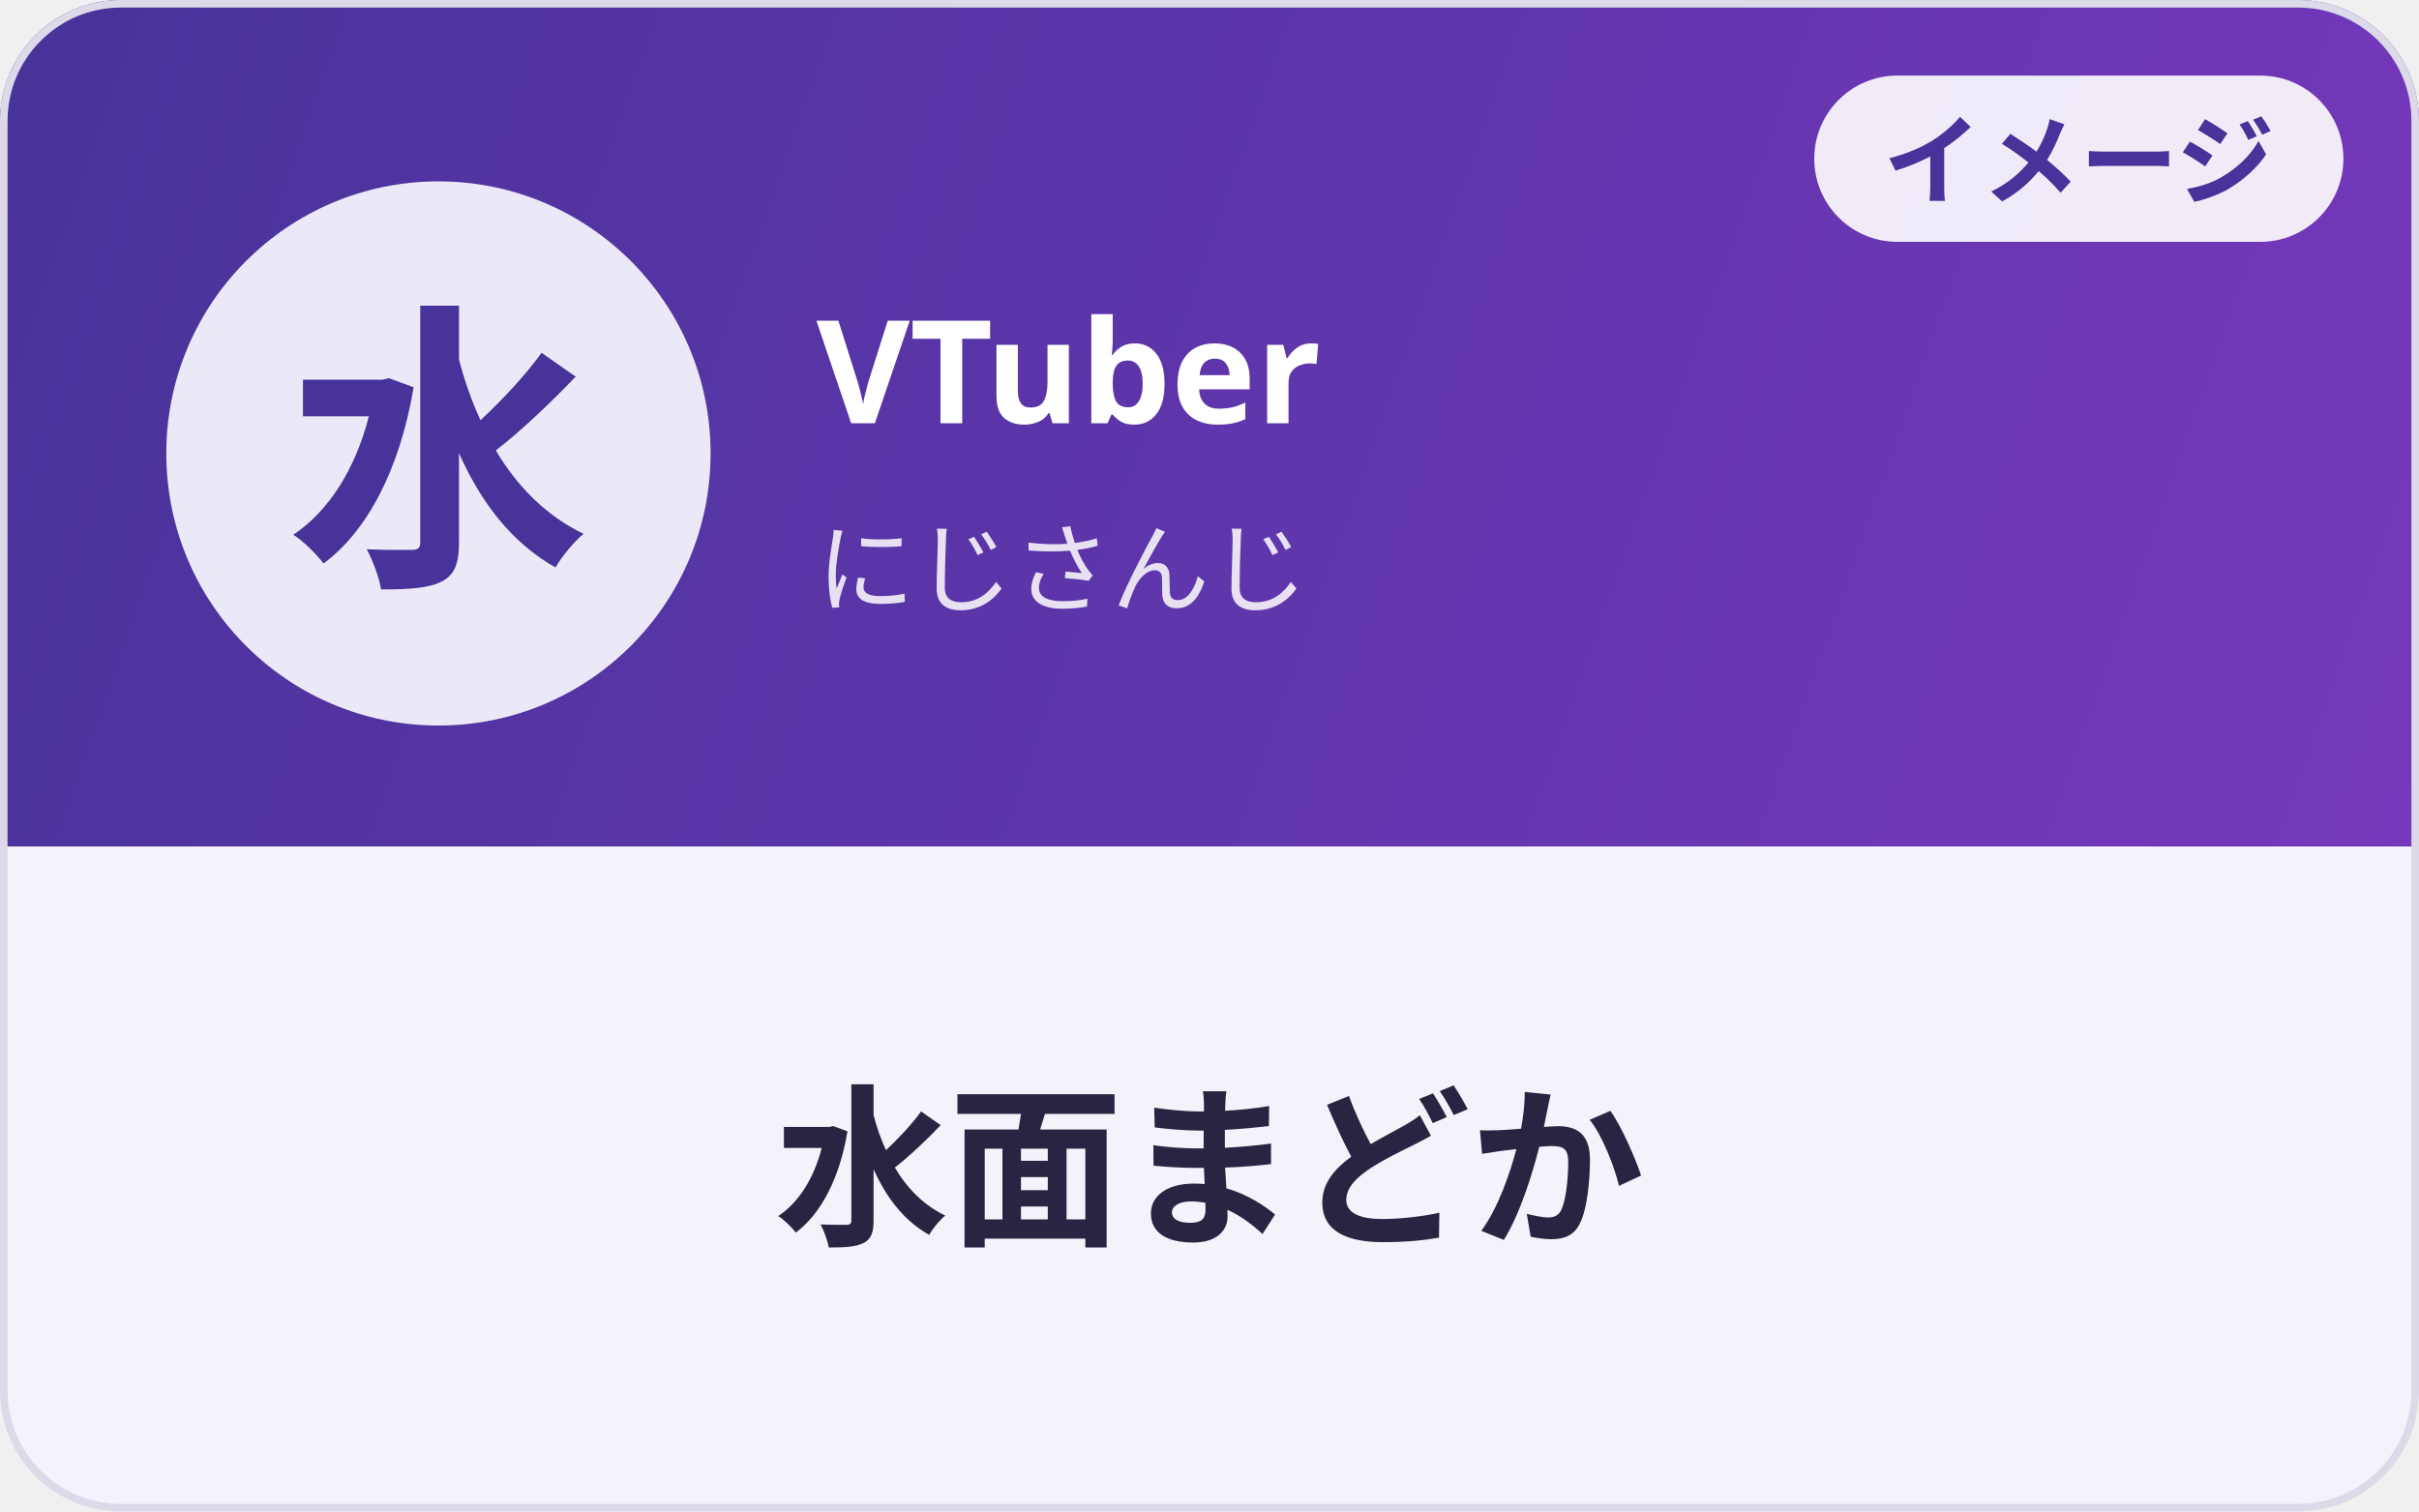
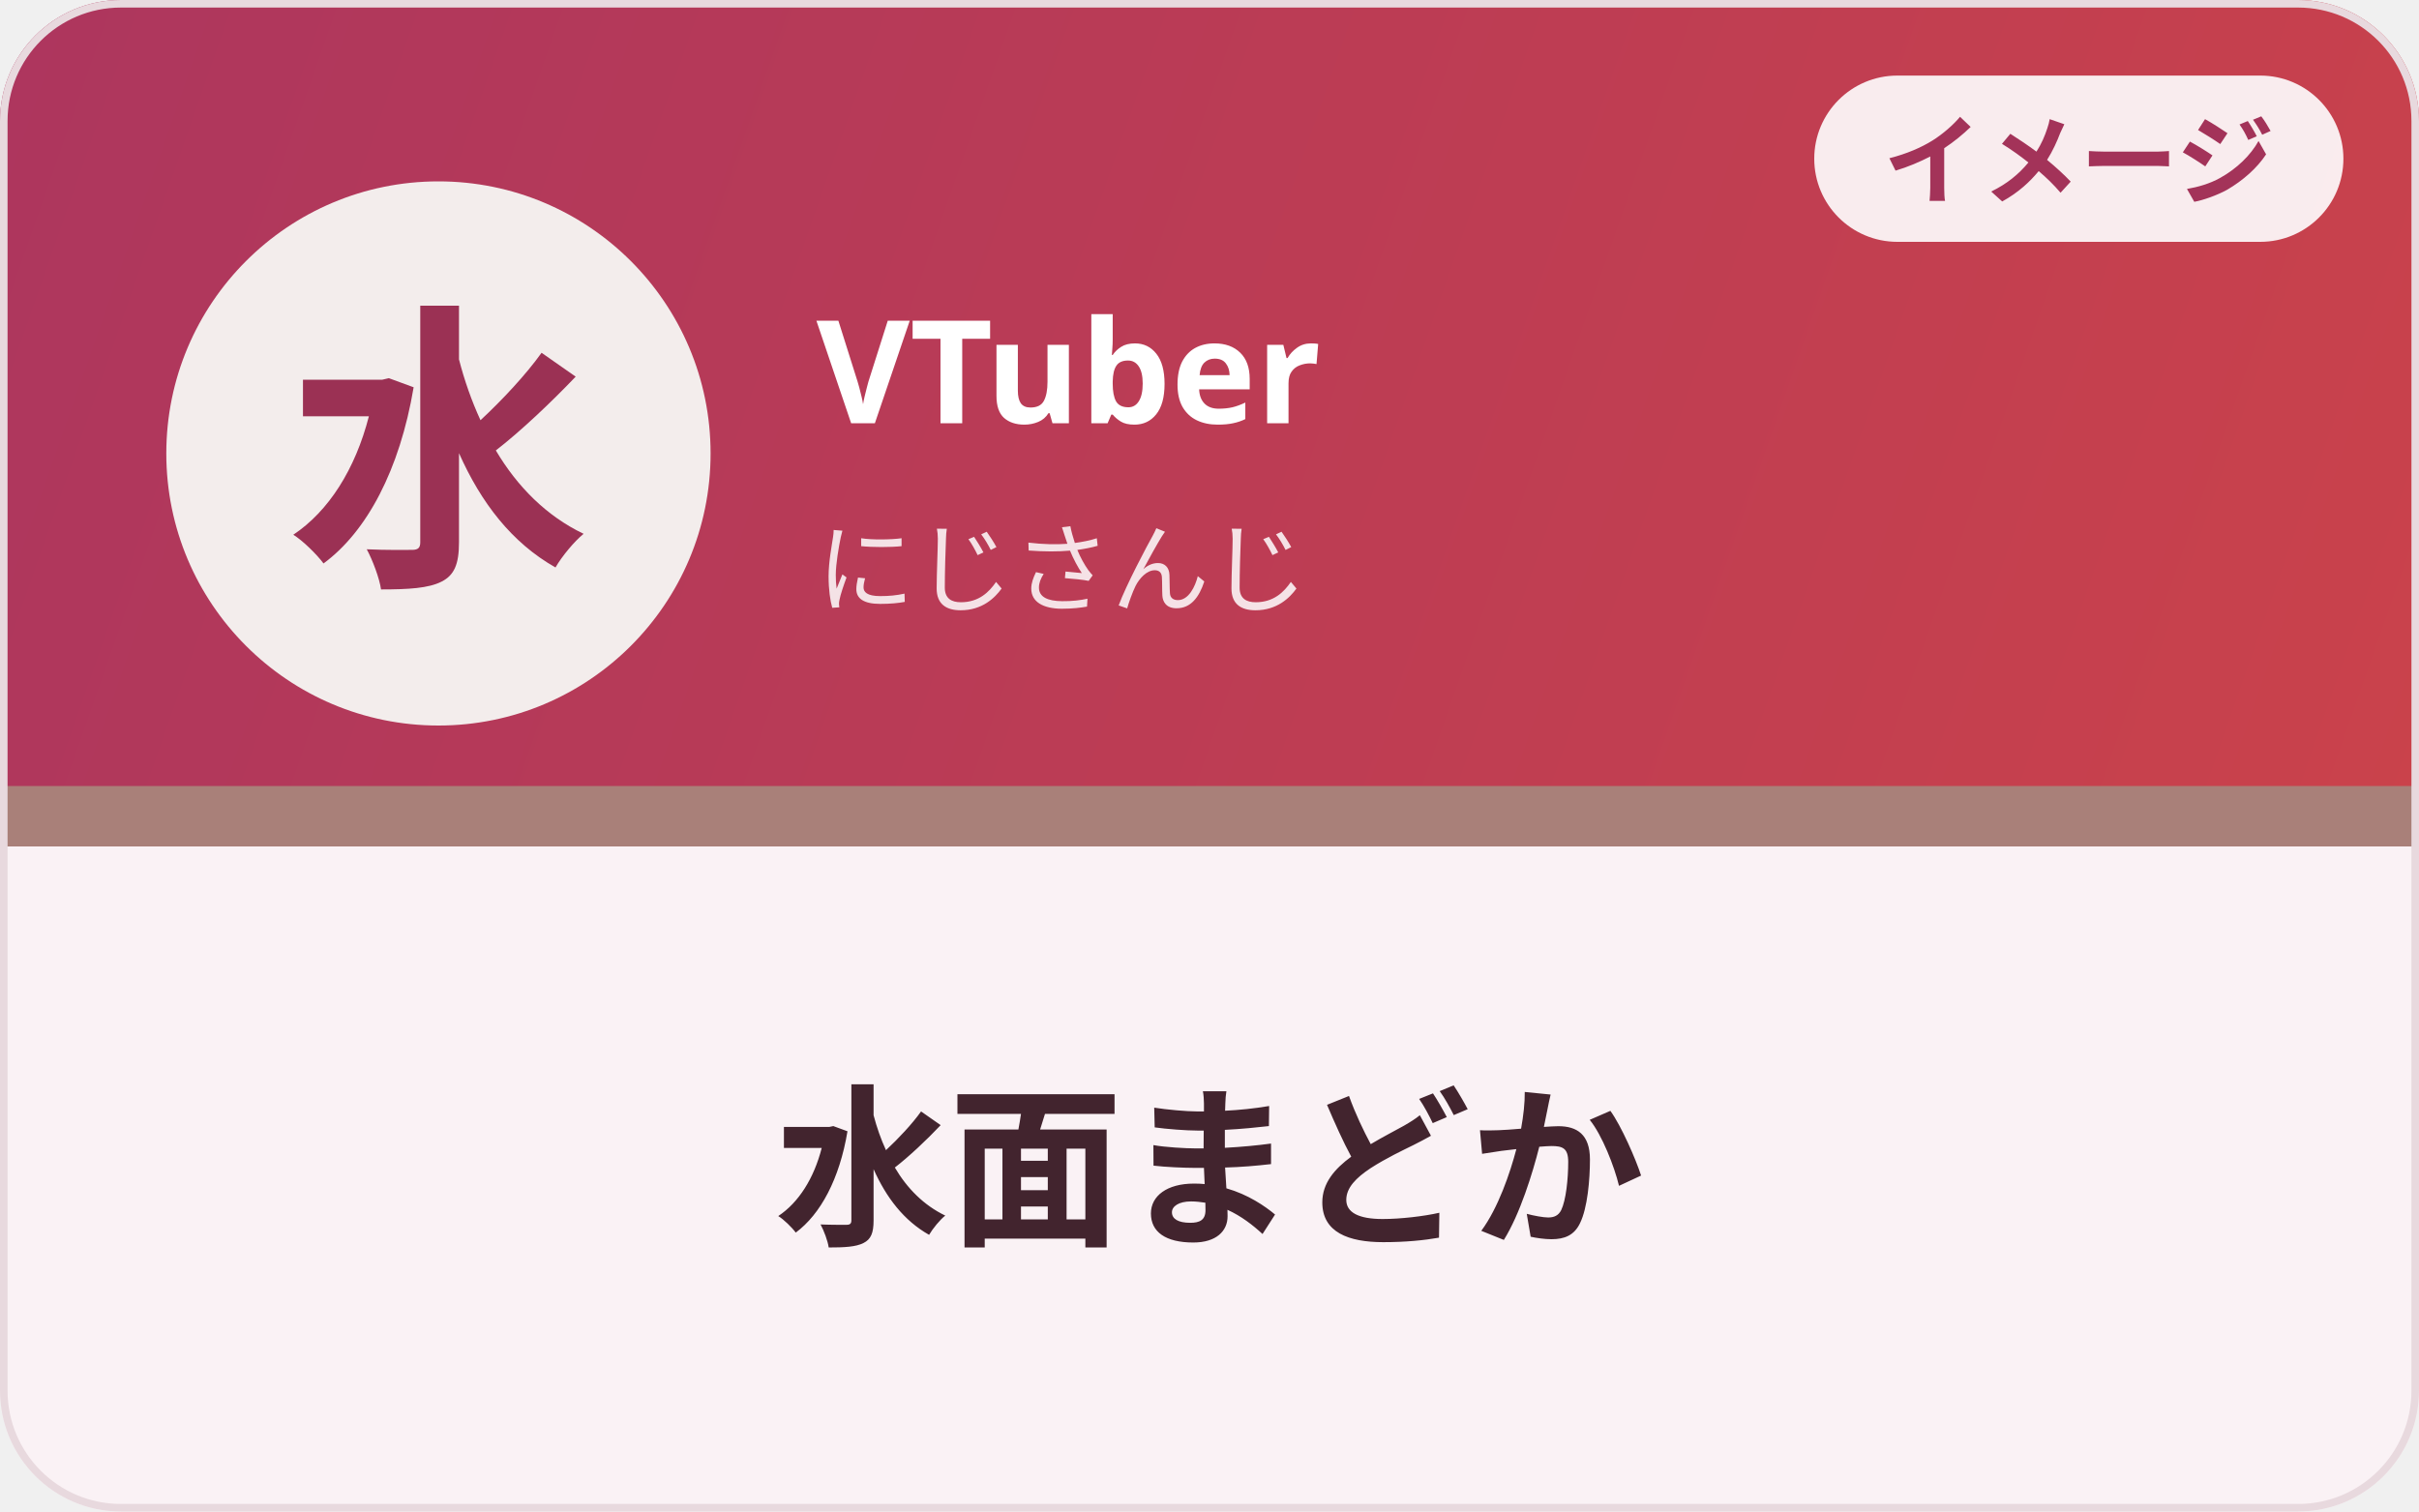
<svg xmlns="http://www.w3.org/2000/svg" viewBox="0 0 320 200" width="320" height="200" role="img" aria-label="水面まどかのイメージ画像">
  <defs>
    <linearGradient id="g3da0a37ff3" gradientUnits="userSpaceOnUse" x1="0" y1="0" x2="320" y2="112">
-       <stop offset="0" stop-color="#473399" />
-       <stop offset="1" stop-color="#7638bc" />
+       <stop offset="0" stop-color="#ad365e" />
+       <stop offset="1" stop-color="#ca424b" />
    </linearGradient>
    <clipPath id="c3da0a37ff3">
      <rect x="0" y="0" width="320" height="200" rx="16" />
    </clipPath>
  </defs>
  <g clip-path="url(#c3da0a37ff3)" font-family="'Hiragino Sans','Noto Sans JP','Yu Gothic',sans-serif">
-     <rect x="0" y="0" width="320" height="200" fill="#f4f2fa" />
+     <rect x="0" y="0" width="320" height="200" fill="#faf2f5" />
    <rect x="0" y="0" width="320" height="112" fill="url(#g3da0a37ff3)" />
-     <circle cx="58" cy="60" r="36" fill="#ebe9f7" />
-     <text x="58" y="74.4" text-anchor="middle" font-size="40" font-weight="700" fill="#473399">水</text>
+     <rect x="0" y="104" width="320" height="8" fill="#a98079" />
+     <circle cx="58" cy="60" r="36" fill="#f3edec" />
+     <text x="58" y="74.4" text-anchor="middle" font-size="40" font-weight="700" fill="#9b3154">水</text>
    <text x="108" y="56" font-size="19" font-weight="700" fill="#ffffff">VTuber</text>
    <text x="108" y="80" font-size="13" fill="#ffffff" fill-opacity="0.85">にじさんじ</text>
    <rect x="240" y="10" width="70" height="22" rx="11" fill="#ffffff" fill-opacity="0.9" />
-     <text x="275" y="26" text-anchor="middle" font-size="13" font-weight="600" fill="#473399">イメージ</text>
-     <text x="160" y="163.0" text-anchor="middle" font-size="23" font-weight="700" fill="#2a2442">水面まどか</text>
+     <text x="275" y="26" text-anchor="middle" font-size="13" font-weight="600" fill="#a33359">イメージ</text>
+     <text x="160" y="163.0" text-anchor="middle" font-size="23" font-weight="700" fill="#42242e">水面まどか</text>
  </g>
-   <rect x="0.5" y="0.5" width="319" height="199" rx="15.5" fill="none" stroke="#dcd9e8" />
+   <rect x="0.5" y="0.5" width="319" height="199" rx="15.5" fill="none" stroke="#e8d9de" />
</svg>
